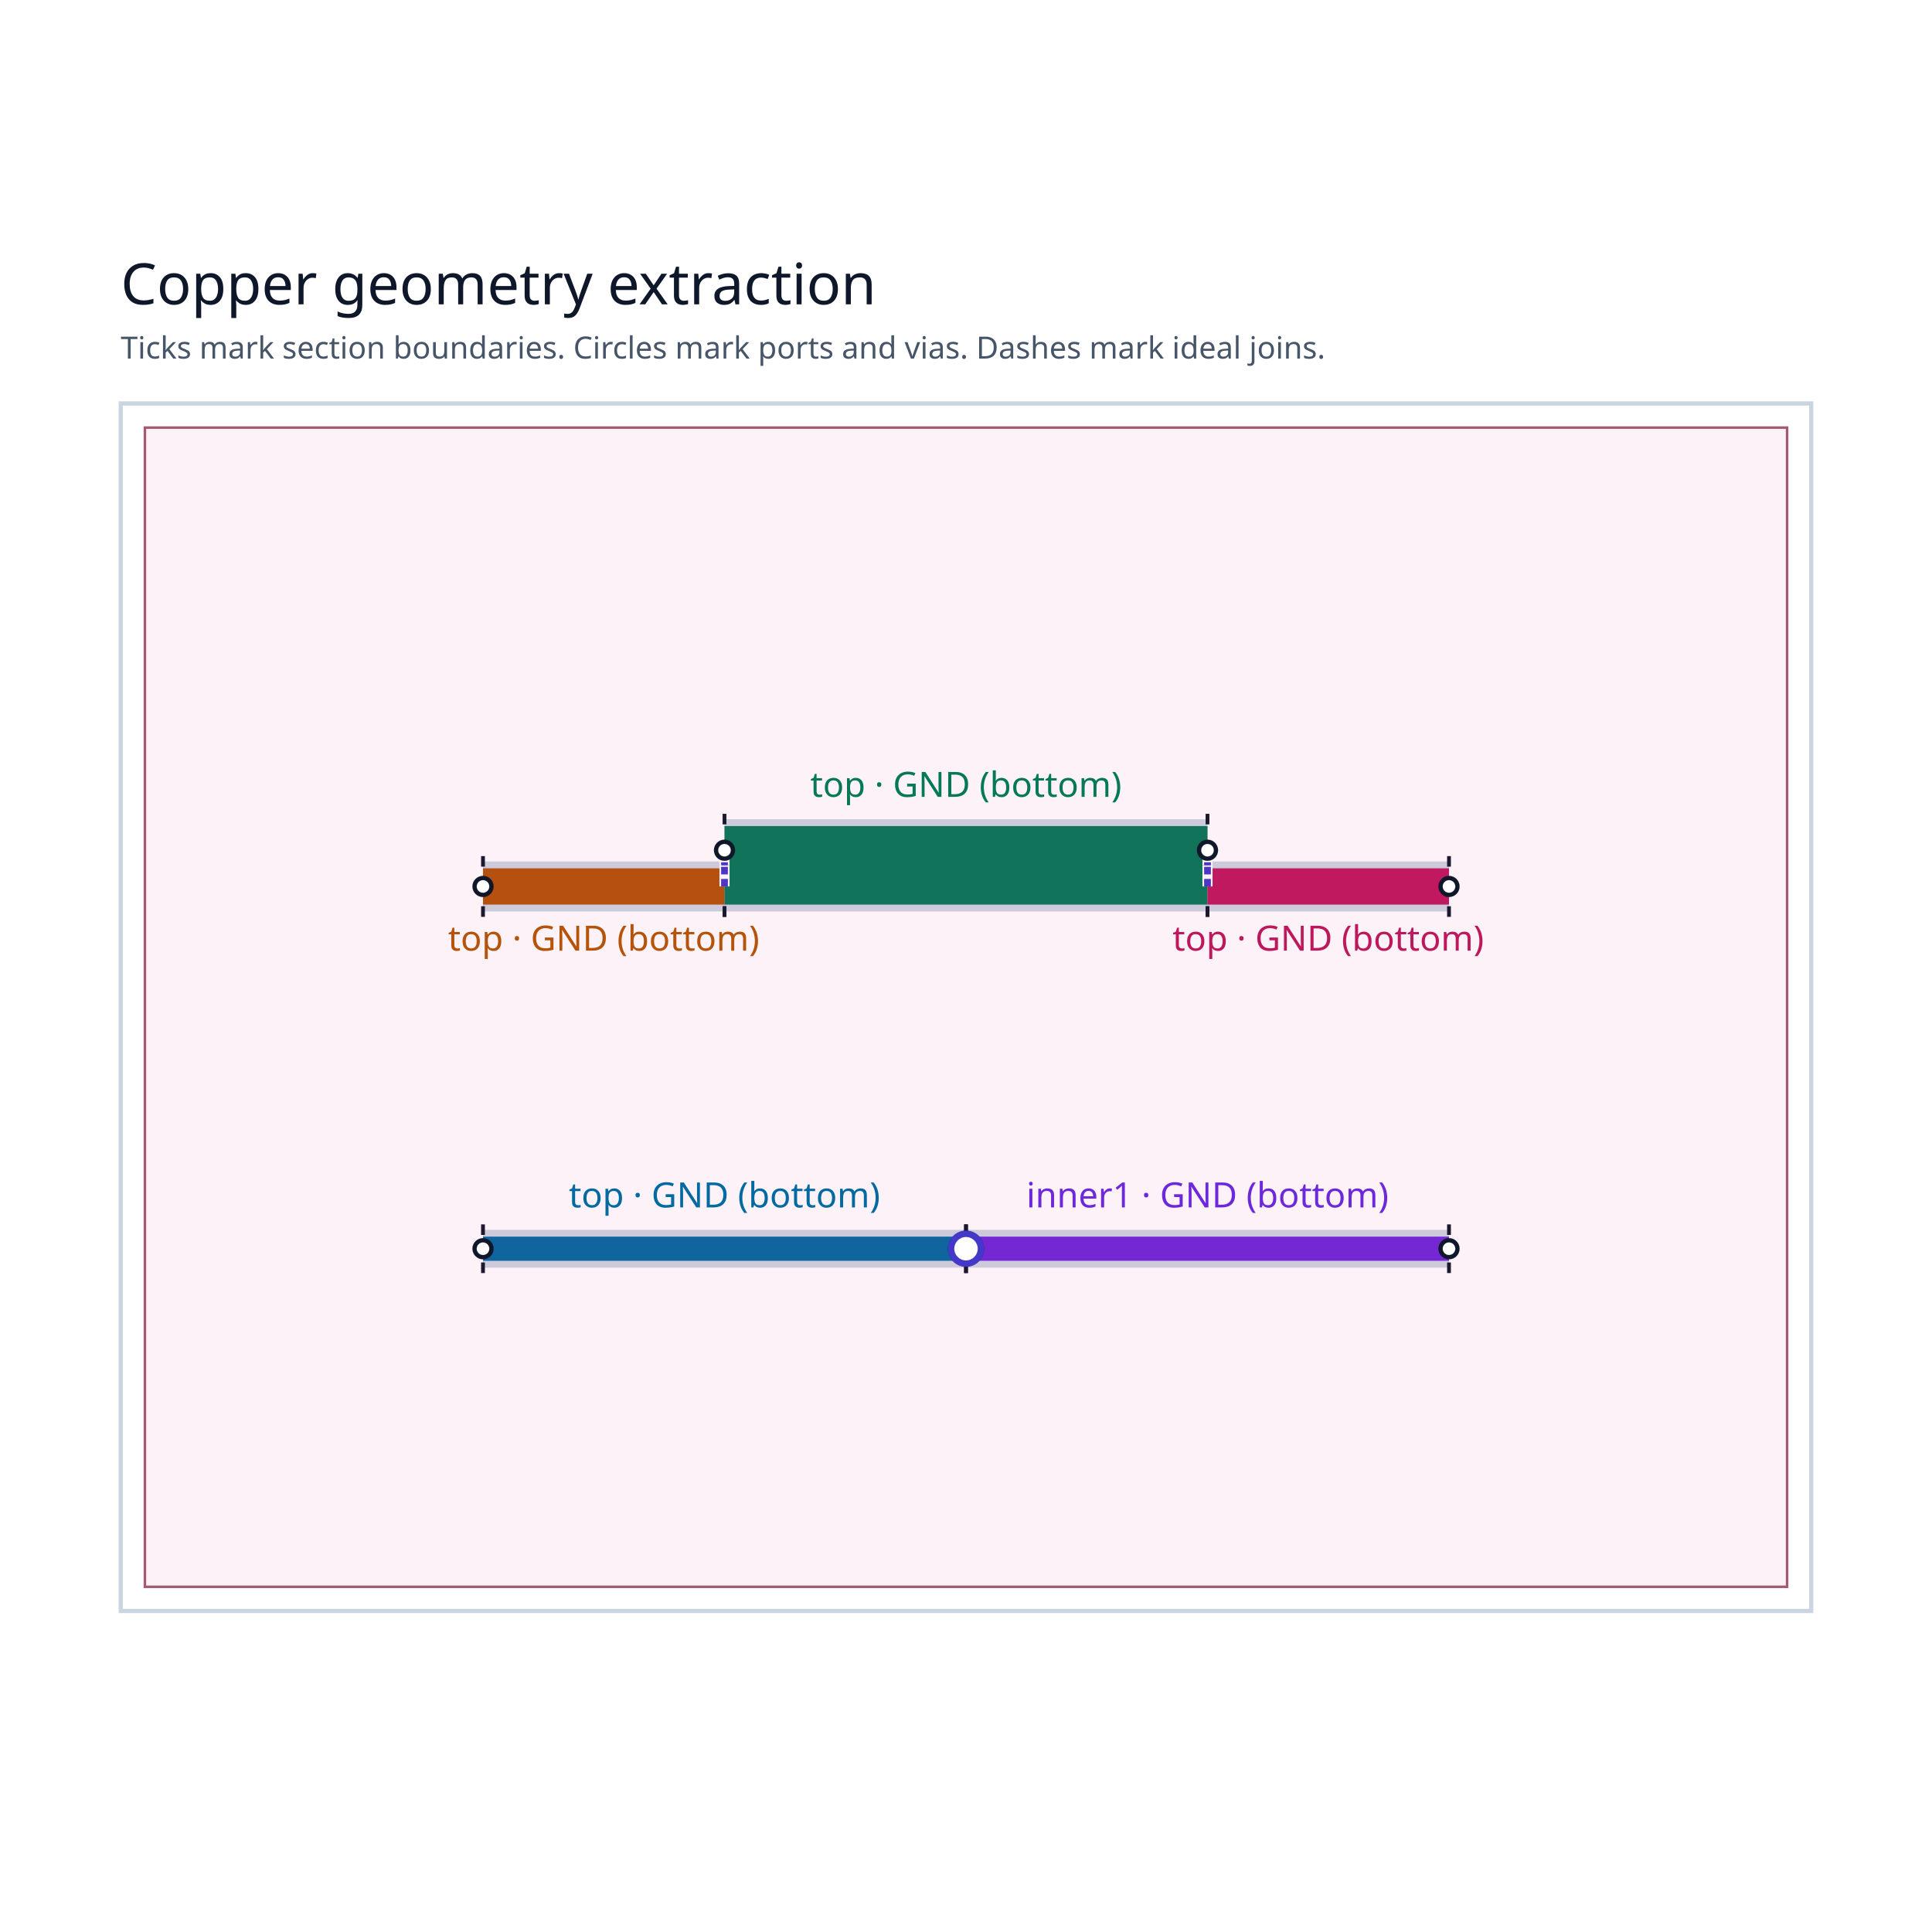
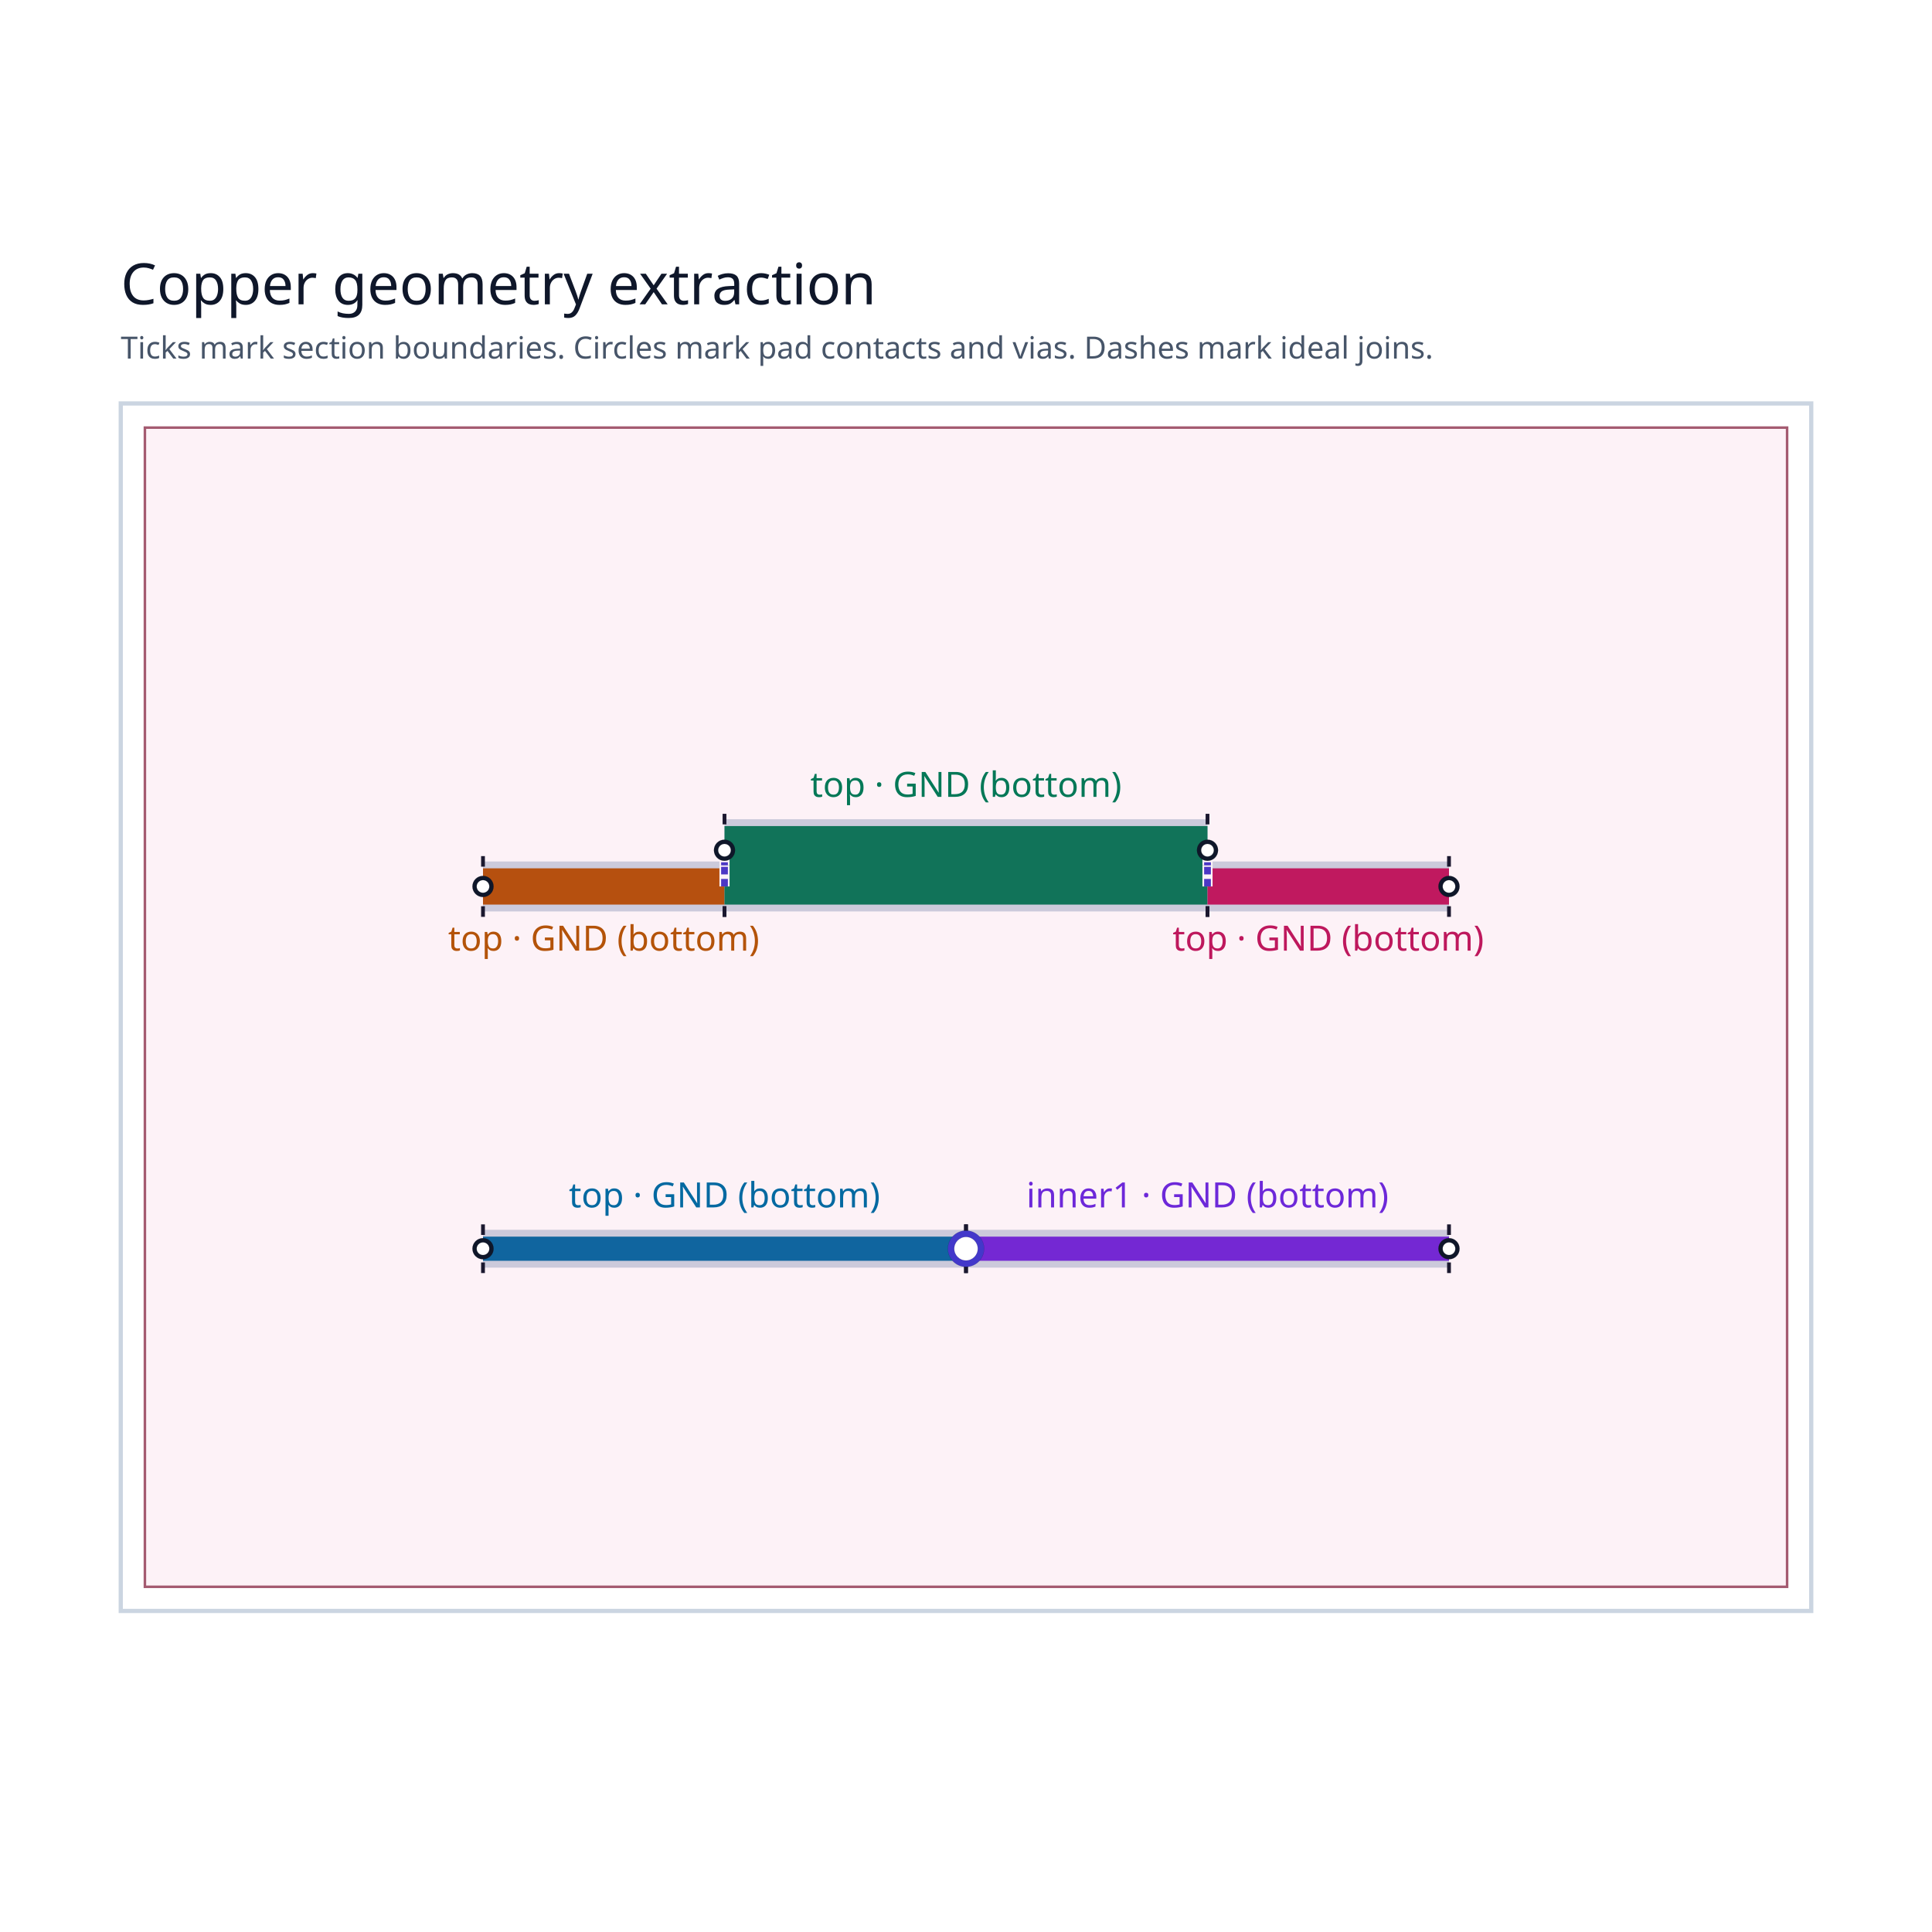
<svg xmlns="http://www.w3.org/2000/svg" width="640" height="640" viewBox="0 0 640 640">
  <rect width="100%" height="100%" fill="#ffffff" />
  <g>
    <polyline data-points="-4,1 4,1" data-type="line" data-label="" points="160,293.65 480,293.65" fill="none" stroke="#cbd5e1" stroke-linejoin="round" stroke-width="16.55" />
  </g>
  <g>
    <polyline data-points="-2,1.3 2,1.3" data-type="line" data-label="" points="240,281.65 400,281.65" fill="none" stroke="#cbd5e1" stroke-linejoin="round" stroke-width="20.55" />
  </g>
  <g>
    <polyline data-points="-4,-2 0,-2" data-type="line" data-label="" points="160,413.65 320,413.65" fill="none" stroke="#cbd5e1" stroke-linejoin="round" stroke-width="12.55" />
  </g>
  <g>
    <polyline data-points="0,-2 4,-2" data-type="line" data-label="" points="320,413.65 480,413.65" fill="none" stroke="#cbd5e1" stroke-linejoin="round" stroke-width="12.55" />
  </g>
  <g>
    <polyline data-points="-4,-2 0,-2" data-type="line" data-label="top wire · GND (bottom)" points="160,413.65 320,413.65" fill="none" stroke="#0369a1" stroke-linejoin="round" stroke-width="8" />
  </g>
  <g>
    <polyline data-points="-4,-2.114 -4,-2.2015000000000002" data-type="line" data-label="" points="160,418.21 160,421.71" fill="none" stroke="#0f172a" stroke-linejoin="round" stroke-width="1.26" />
  </g>
  <g>
    <polyline data-points="-4,-1.886 -4,-1.7985" data-type="line" data-label="" points="160,409.09 160,405.59" fill="none" stroke="#0f172a" stroke-linejoin="round" stroke-width="1.26" />
  </g>
  <g>
    <polyline data-points="0,-2.114 0,-2.2015000000000002" data-type="line" data-label="" points="320,418.21 320,421.71" fill="none" stroke="#0f172a" stroke-linejoin="round" stroke-width="1.26" />
  </g>
  <g>
    <polyline data-points="0,-1.886 0,-1.7985" data-type="line" data-label="" points="320,409.09 320,405.59" fill="none" stroke="#0f172a" stroke-linejoin="round" stroke-width="1.26" />
  </g>
  <g>
    <polyline data-points="-4,1 -2,1" data-type="line" data-label="top wire · GND (bottom)" points="160,293.65 240,293.65" fill="none" stroke="#b45309" stroke-linejoin="round" stroke-width="12" />
  </g>
  <g>
    <polyline data-points="-4,0.8360000000000001 -4,0.7485" data-type="line" data-label="" points="160,300.21 160,303.71" fill="none" stroke="#0f172a" stroke-linejoin="round" stroke-width="1.26" />
  </g>
  <g>
    <polyline data-points="-4,1.164 -4,1.2515" data-type="line" data-label="" points="160,287.09 160,283.59" fill="none" stroke="#0f172a" stroke-linejoin="round" stroke-width="1.26" />
  </g>
  <g>
    <polyline data-points="-2,0.8360000000000001 -2,0.7485" data-type="line" data-label="" points="240,300.21 240,303.71" fill="none" stroke="#0f172a" stroke-linejoin="round" stroke-width="1.26" />
  </g>
  <g>
    <polyline data-points="-2,1.164 -2,1.2515" data-type="line" data-label="" points="240,287.09 240,283.59" fill="none" stroke="#0f172a" stroke-linejoin="round" stroke-width="1.26" />
  </g>
  <g>
    <polyline data-points="-2,1.175 2,1.175" data-type="line" data-label="top wire · GND (bottom)" points="240,286.65 400,286.65" fill="none" stroke="#047857" stroke-linejoin="round" stroke-width="26" />
  </g>
  <g>
    <polyline data-points="-2,0.8360000000000001 -2,0.7485" data-type="line" data-label="" points="240,300.21 240,303.71" fill="none" stroke="#0f172a" stroke-linejoin="round" stroke-width="1.26" />
  </g>
  <g>
    <polyline data-points="-2,1.514 -2,1.6015000000000001" data-type="line" data-label="" points="240,273.09 240,269.59" fill="none" stroke="#0f172a" stroke-linejoin="round" stroke-width="1.26" />
  </g>
  <g>
    <polyline data-points="2,0.8360000000000001 2,0.7485" data-type="line" data-label="" points="400,300.21 400,303.71" fill="none" stroke="#0f172a" stroke-linejoin="round" stroke-width="1.26" />
  </g>
  <g>
    <polyline data-points="2,1.514 2,1.6015000000000001" data-type="line" data-label="" points="400,273.09 400,269.59" fill="none" stroke="#0f172a" stroke-linejoin="round" stroke-width="1.26" />
  </g>
  <g>
    <polyline data-points="0,-2 4,-2" data-type="line" data-label="inner1 wire · GND (bottom)" points="320,413.65 480,413.65" fill="none" stroke="#6d28d9" stroke-linejoin="round" stroke-width="8" />
  </g>
  <g>
    <polyline data-points="0,-2.114 0,-2.2015000000000002" data-type="line" data-label="" points="320,418.21 320,421.71" fill="none" stroke="#0f172a" stroke-linejoin="round" stroke-width="1.26" />
  </g>
  <g>
    <polyline data-points="0,-1.886 0,-1.7985" data-type="line" data-label="" points="320,409.09 320,405.59" fill="none" stroke="#0f172a" stroke-linejoin="round" stroke-width="1.26" />
  </g>
  <g>
    <polyline data-points="4,-2.114 4,-2.2015000000000002" data-type="line" data-label="" points="480,418.21 480,421.71" fill="none" stroke="#0f172a" stroke-linejoin="round" stroke-width="1.26" />
  </g>
  <g>
    <polyline data-points="4,-1.886 4,-1.7985" data-type="line" data-label="" points="480,409.09 480,405.59" fill="none" stroke="#0f172a" stroke-linejoin="round" stroke-width="1.26" />
  </g>
  <g>
    <polyline data-points="2,1 4,1" data-type="line" data-label="top wire · GND (bottom)" points="400,293.65 480,293.65" fill="none" stroke="#be185d" stroke-linejoin="round" stroke-width="12" />
  </g>
  <g>
    <polyline data-points="2,0.8360000000000001 2,0.7485" data-type="line" data-label="" points="400,300.21 400,303.71" fill="none" stroke="#0f172a" stroke-linejoin="round" stroke-width="1.26" />
  </g>
  <g>
    <polyline data-points="2,1.164 2,1.2515" data-type="line" data-label="" points="400,287.09 400,283.59" fill="none" stroke="#0f172a" stroke-linejoin="round" stroke-width="1.26" />
  </g>
  <g>
    <polyline data-points="4,0.8360000000000001 4,0.7485" data-type="line" data-label="" points="480,300.21 480,303.71" fill="none" stroke="#0f172a" stroke-linejoin="round" stroke-width="1.26" />
  </g>
  <g>
    <polyline data-points="4,1.164 4,1.2515" data-type="line" data-label="" points="480,287.09 480,283.59" fill="none" stroke="#0f172a" stroke-linejoin="round" stroke-width="1.26" />
  </g>
  <g>
    <polyline data-points="-2,1 -2,1.175" data-type="line" data-label="" points="240,293.65 240,286.65" fill="none" stroke="white" stroke-linejoin="round" stroke-width="3.36" />
  </g>
  <g>
    <polyline data-points="-2,1 -2,1.175" data-type="line" data-label="" points="240,293.65 240,286.65" fill="none" stroke="#4338ca" stroke-linejoin="round" stroke-width="2.24" stroke-dasharray="2.5,1.5" />
  </g>
  <g>
    <polyline data-points="2,1 2,1.175" data-type="line" data-label="" points="400,293.65 400,286.65" fill="none" stroke="white" stroke-linejoin="round" stroke-width="3.36" />
  </g>
  <g>
    <polyline data-points="2,1 2,1.175" data-type="line" data-label="" points="400,293.65 400,286.65" fill="none" stroke="#4338ca" stroke-linejoin="round" stroke-width="2.24" stroke-dasharray="2.5,1.5" />
  </g>
  <g>
    <polyline data-points="-2,1.3 -2,1.175" data-type="line" data-label="" points="240,281.65 240,286.65" fill="none" stroke="white" stroke-linejoin="round" stroke-width="3.36" />
  </g>
  <g>
    <polyline data-points="-2,1.3 -2,1.175" data-type="line" data-label="" points="240,281.65 240,286.65" fill="none" stroke="#4338ca" stroke-linejoin="round" stroke-width="2.24" stroke-dasharray="2.5,1.5" />
  </g>
  <g>
    <polyline data-points="2,1.3 2,1.175" data-type="line" data-label="" points="400,281.65 400,286.65" fill="none" stroke="white" stroke-linejoin="round" stroke-width="3.36" />
  </g>
  <g>
    <polyline data-points="2,1.3 2,1.175" data-type="line" data-label="" points="400,281.65 400,286.65" fill="none" stroke="#4338ca" stroke-linejoin="round" stroke-width="2.24" stroke-dasharray="2.5,1.5" />
  </g>
  <g>
    <polygon data-type="polygon" data-label="" data-points="-7,-5 7,-5 7,5 -7,5" points="40,533.65 600,533.65 600,133.65 40,133.65" fill="none" stroke="#cbd5e1" stroke-width="1.4" />
  </g>
  <g>
    <polygon data-type="polygon" data-label="" data-points="-6.8,-4.8 6.8,-4.8 6.8,4.8 -6.8,4.8" points="48,525.65 592,525.65 592,141.65 48,141.65" fill="rgba(219,39,119,0.06)" stroke="#a45a70" stroke-width="0.84" />
  </g>
  <circle data-type="circle" data-label="" data-x="-4" data-y="1" cx="160" cy="293.65" r="3.5" fill="#0f172a" stroke="black" stroke-width="0.025" />
  <circle data-type="circle" data-label="" data-x="-4" data-y="1" cx="160" cy="293.65" r="2.1" fill="white" stroke="black" stroke-width="0.025" />
  <circle data-type="circle" data-label="" data-x="4" data-y="1" cx="480" cy="293.65" r="3.5" fill="#0f172a" stroke="black" stroke-width="0.025" />
  <circle data-type="circle" data-label="" data-x="4" data-y="1" cx="480" cy="293.65" r="2.1" fill="white" stroke="black" stroke-width="0.025" />
  <circle data-type="circle" data-label="" data-x="-2" data-y="1.3" cx="240" cy="281.65" r="3.5" fill="#0f172a" stroke="black" stroke-width="0.025" />
  <circle data-type="circle" data-label="" data-x="-2" data-y="1.3" cx="240" cy="281.65" r="2.1" fill="white" stroke="black" stroke-width="0.025" />
  <circle data-type="circle" data-label="" data-x="2" data-y="1.3" cx="400" cy="281.65" r="3.5" fill="#0f172a" stroke="black" stroke-width="0.025" />
  <circle data-type="circle" data-label="" data-x="2" data-y="1.3" cx="400" cy="281.65" r="2.1" fill="white" stroke="black" stroke-width="0.025" />
  <circle data-type="circle" data-label="" data-x="-4" data-y="-2" cx="160" cy="413.65" r="3.5" fill="#0f172a" stroke="black" stroke-width="0.025" />
  <circle data-type="circle" data-label="" data-x="-4" data-y="-2" cx="160" cy="413.65" r="2.1" fill="white" stroke="black" stroke-width="0.025" />
  <circle data-type="circle" data-label="" data-x="4" data-y="-2" cx="480" cy="413.65" r="3.5" fill="#0f172a" stroke="black" stroke-width="0.025" />
  <circle data-type="circle" data-label="" data-x="4" data-y="-2" cx="480" cy="413.65" r="2.1" fill="white" stroke="black" stroke-width="0.025" />
  <circle data-type="circle" data-label="" data-x="0" data-y="-2" cx="320" cy="413.65" r="6" fill="#4338ca" stroke="black" stroke-width="0.025" />
  <circle data-type="circle" data-label="" data-x="0" data-y="-2" cx="320" cy="413.65" r="3.9" fill="white" stroke="black" stroke-width="0.025" />
  <text data-type="text" data-label="Copper geometry extraction" data-x="-7" data-y="5.6825" x="40" y="106.35" fill="#0f172a" font-size="18.9" font-family="sans-serif" text-anchor="start" dominant-baseline="text-after-edge">Copper geometry extraction</text>
-   <text data-type="text" data-label="Ticks mark section boundaries. Circles mark ports and vias. Dashes mark ideal joins." data-x="-7" data-y="5.2975" x="40" y="121.75" fill="#475569" font-size="10.15" font-family="sans-serif" text-anchor="start" dominant-baseline="text-after-edge">Ticks mark section boundaries. Circles mark ports and vias. Dashes mark ideal joins.</text>
+   <text data-type="text" data-label="Ticks mark section boundaries. Circles mark pad contacts and vias. Dashes mark ideal joins." data-x="-7" data-y="5.2975" x="40" y="121.75" fill="#475569" font-size="10.15" font-family="sans-serif" text-anchor="start" dominant-baseline="text-after-edge">Ticks mark section boundaries. Circles mark pad contacts and vias. Dashes mark ideal joins.</text>
  <text data-type="text" data-label="top · GND (bottom)" data-x="-2" data-y="-1.7425" x="240" y="403.35" fill="#0369a1" font-size="11.55" font-family="sans-serif" text-anchor="middle" dominant-baseline="text-after-edge">top · GND (bottom)</text>
-   <text data-type="text" data-label="top · GND (bottom)" data-x="-3" data-y="0.6925000000000001" x="200" y="305.95" fill="#b45309" font-size="11.55" font-family="sans-serif" text-anchor="middle" dominant-baseline="text-before-edge">top · GND (bottom)</text>
-   <text data-type="text" data-label="top · GND (bottom)" data-x="0" data-y="1.6575" x="320" y="267.35" fill="#047857" font-size="11.55" font-family="sans-serif" text-anchor="middle" dominant-baseline="text-after-edge">top · GND (bottom)</text>
+   <text data-type="text" data-label="top · GND (bottom)" data-x="-3" data-y="0.6925" x="200" y="305.95" fill="#b45309" font-size="11.55" font-family="sans-serif" text-anchor="middle" dominant-baseline="text-before-edge">top · GND (bottom)</text>
+   <text data-type="text" data-label="top · GND (bottom)" data-x="0" data-y="1.6575000000000002" x="320" y="267.35" fill="#047857" font-size="11.55" font-family="sans-serif" text-anchor="middle" dominant-baseline="text-after-edge">top · GND (bottom)</text>
  <text data-type="text" data-label="inner1 · GND (bottom)" data-x="2" data-y="-1.7425" x="400" y="403.35" fill="#6d28d9" font-size="11.55" font-family="sans-serif" text-anchor="middle" dominant-baseline="text-after-edge">inner1 · GND (bottom)</text>
-   <text data-type="text" data-label="top · GND (bottom)" data-x="3" data-y="0.6925000000000001" x="440" y="305.95" fill="#be185d" font-size="11.55" font-family="sans-serif" text-anchor="middle" dominant-baseline="text-before-edge">top · GND (bottom)</text>
+   <text data-type="text" data-label="top · GND (bottom)" data-x="3" data-y="0.6925" x="440" y="305.95" fill="#be185d" font-size="11.55" font-family="sans-serif" text-anchor="middle" dominant-baseline="text-before-edge">top · GND (bottom)</text>
  <g id="crosshair" style="display: none">
    <line id="crosshair-h" y1="0" y2="640" stroke="#666" stroke-width="0.5" />
    <line id="crosshair-v" x1="0" x2="640" stroke="#666" stroke-width="0.5" />
    <text id="coordinates" font-family="monospace" font-size="12" fill="#666" />
  </g>
</svg>
